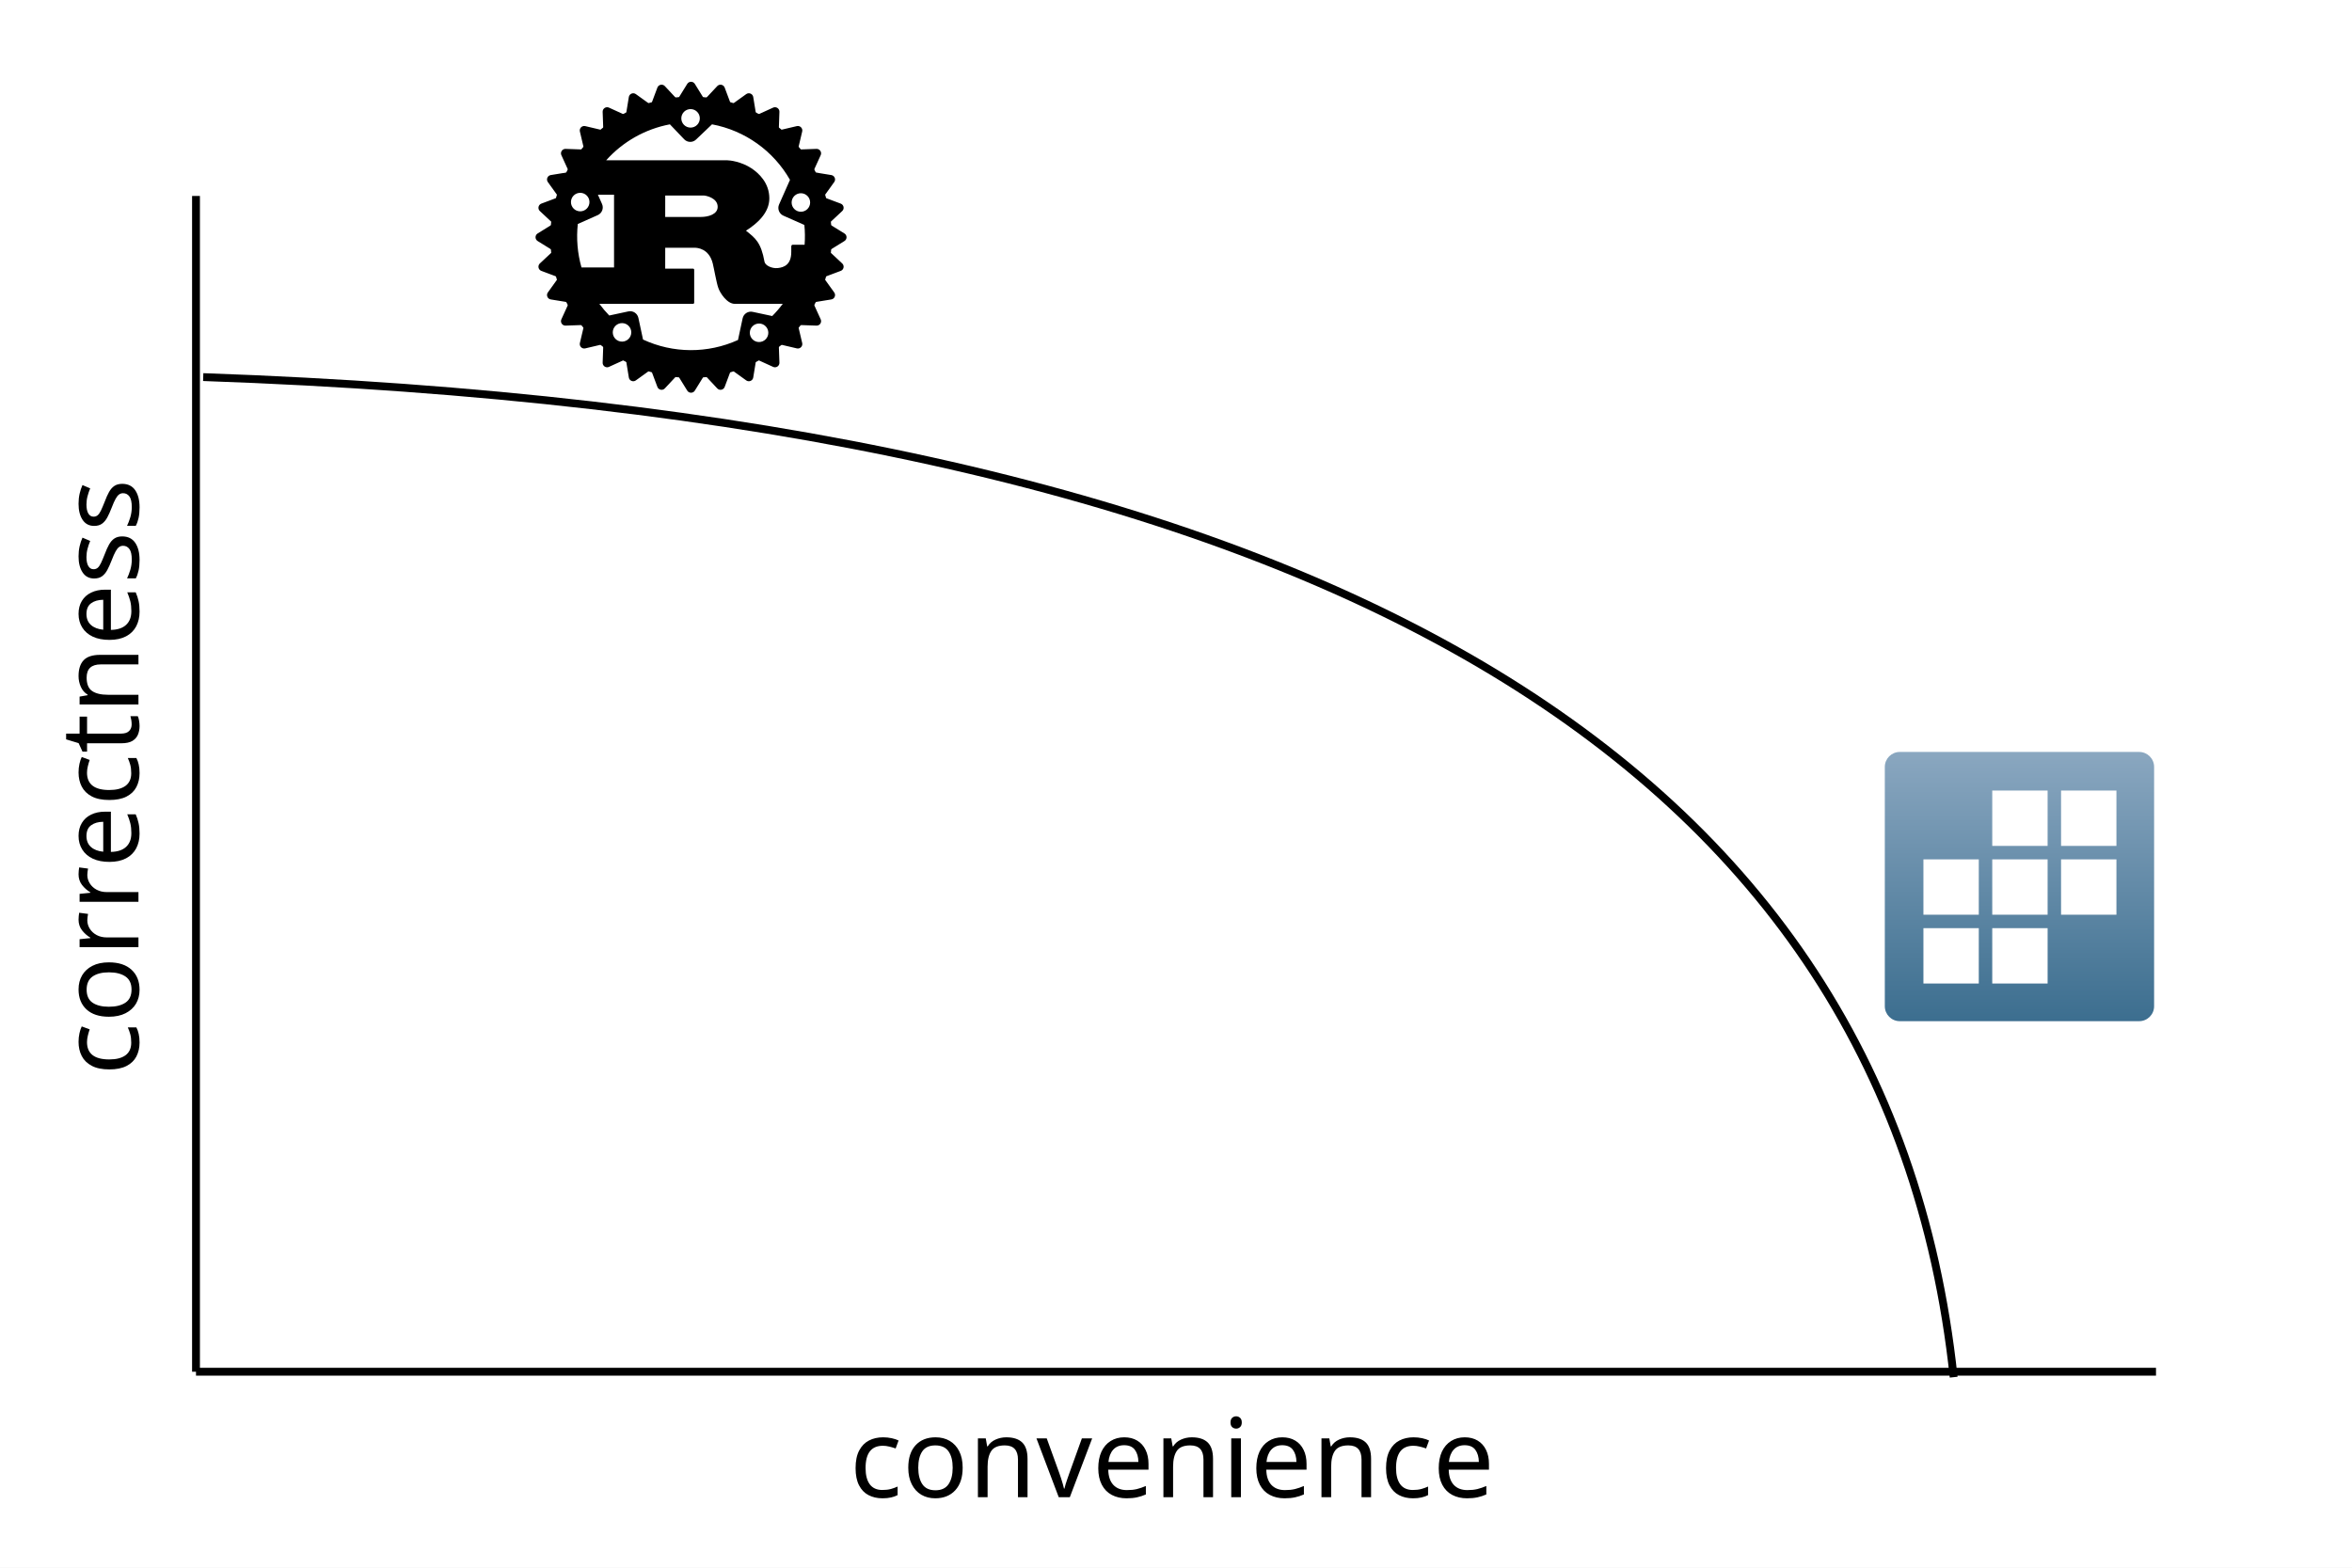
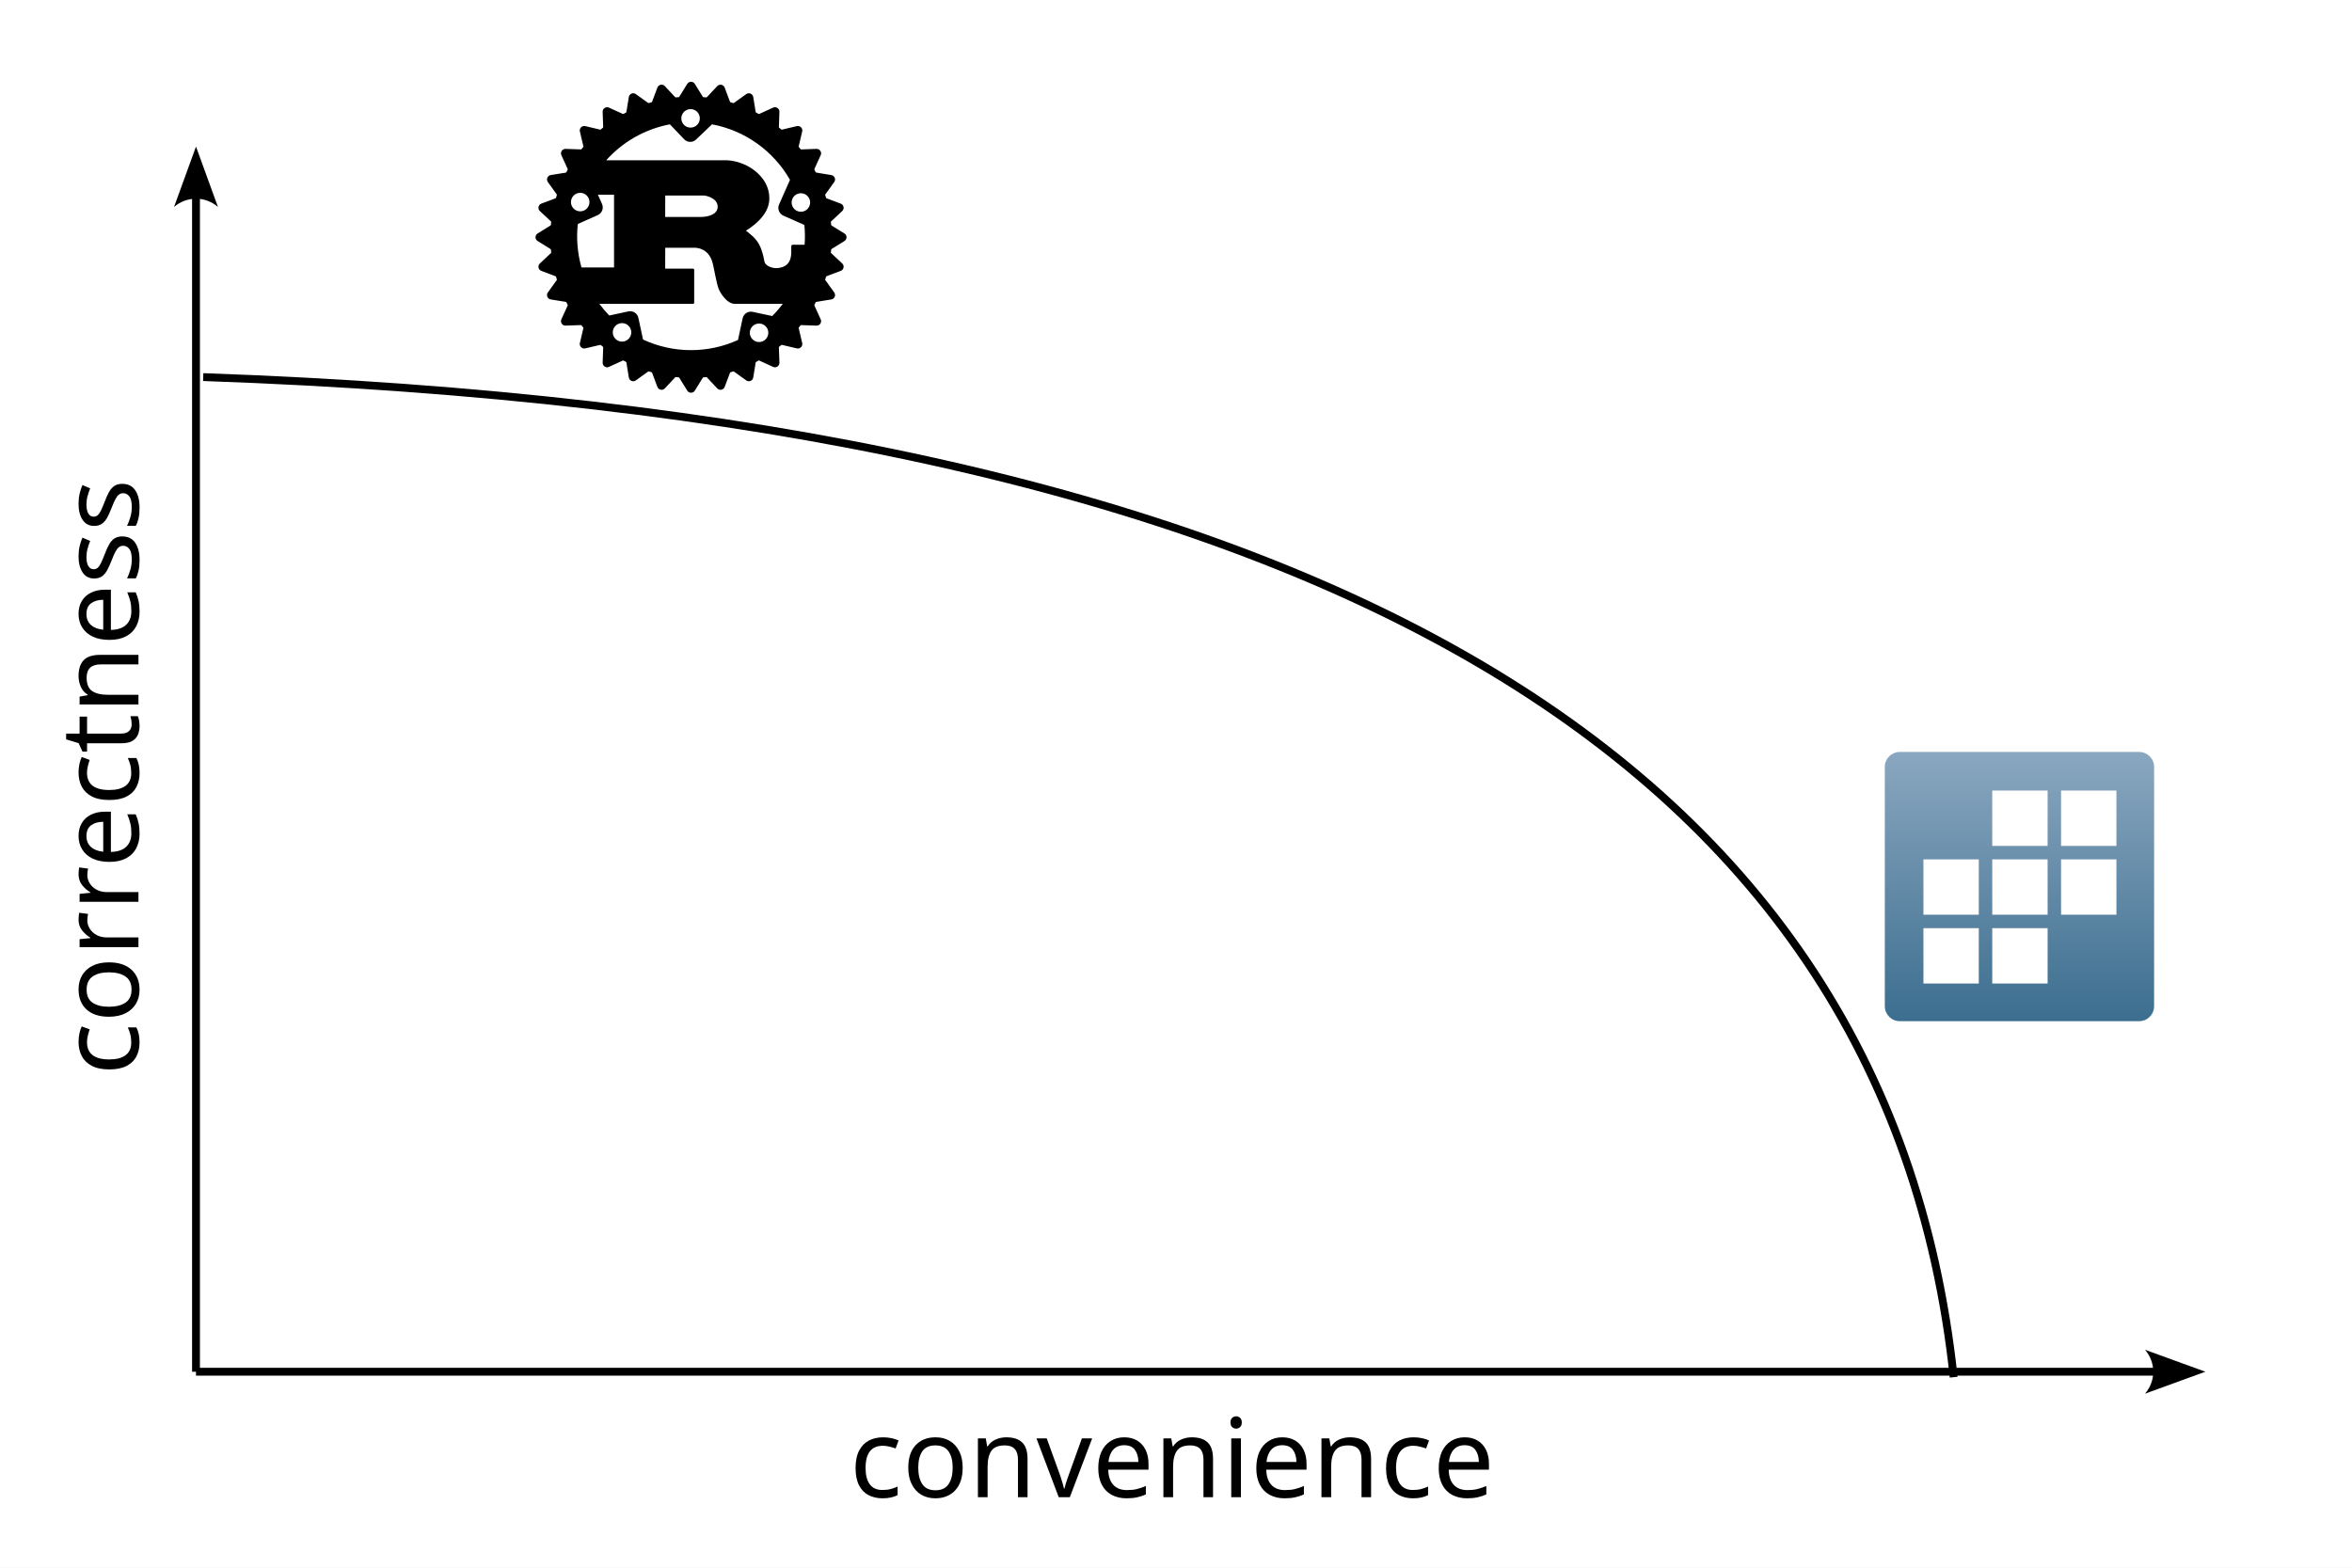
<svg xmlns="http://www.w3.org/2000/svg" width="600" height="400" version="1.1" id="svg3">
  <defs id="defs3">
+     <marker style="overflow:visible" id="ConcaveTriangle" refX="0" refY="0" orient="auto-start-reverse" markerWidth="1" markerHeight="1" viewBox="0 0 1 1" preserveAspectRatio="xMidYMid">
+       <path transform="scale(0.7)" d="M -2,-4 9,0 -2,4 c 2,-2.33 2,-5.66 0,-8 z" style="fill:context-stroke;fill-rule:evenodd;stroke:none" id="path7" />
+     </marker>
    <linearGradient id="a" x1="16" y1="2" x2="16" y2="30" gradientUnits="userSpaceOnUse" gradientTransform="matrix(2.453493,0,0,2.453493,199.093,-59.90699)">
      <stop offset="0" stop-color="#8aa7c0" id="stop1" />
      <stop offset="1" stop-color="#3c6e8f" id="stop2" />
    </linearGradient>
  </defs>
  <rect width="100%" height="100%" fill="white" id="rect1" />
  <g id="g3" transform="translate(276.8196,246.8607)">
    <rect x="204" y="-55" width="68.698" height="68.698" rx="3.818" ry="3.818" style="fill:url(#a);stroke-width:2.453" id="rect2" />
    <rect x="231.408" y="-45.149" width="14.122" height="14.122" style="fill:#ffffff;stroke-width:2.453" id="rect3" />
    <rect x="248.963" y="-45.149" width="14.122" height="14.122" style="fill:#ffffff;stroke-width:2.453" id="rect4" />
    <rect x="248.963" y="-27.592" width="14.122" height="14.122" style="fill:#ffffff;stroke-width:2.453" id="rect5" />
    <rect x="231.408" y="-27.592" width="14.122" height="14.122" style="fill:#ffffff;stroke-width:2.453" id="rect6" />
    <rect x="213.851" y="-27.592" width="14.122" height="14.122" style="fill:#ffffff;stroke-width:2.453" id="rect7" />
    <rect x="213.851" y="-10.037" width="14.122" height="14.122" style="fill:#ffffff;stroke-width:2.453" id="rect8" />
    <rect x="231.408" y="-10.037" width="14.122" height="14.122" style="fill:#ffffff;stroke-width:2.453" id="rect9" />
  </g>
-   <line x1="50" y1="350" x2="550" y2="350" stroke="black" id="line1" style="stroke-width:2;stroke-dasharray:none" />
-   <line x1="50" y1="350" x2="50" y2="50" stroke="black" id="line2" style="stroke-width:2;stroke-dasharray:none" />
+   <line x1="50" y1="350" x2="550" y2="350" stroke="black" id="line1" style="stroke-width:2;stroke-dasharray:none;marker-mid:;stroke-dashoffset:0;marker-end:url(#ConcaveTriangle)" />
+   <line x1="50" y1="350" x2="50" y2="50" stroke="black" id="line2" style="stroke-width:2;stroke-dasharray:none;marker-end:url(#ConcaveTriangle)" />
  <text x="298.993" y="382.014" font-family="'Px Grotesk'" font-size="28px" text-anchor="middle" id="text2">convenience</text>
  <text x="-198.305" y="35.322" font-family="'Px Grotesk'" font-size="28px" text-anchor="middle" transform="rotate(-90)" id="text3">correctness</text>
  <path d="M 51.84,96.216 Q 472.739,110.872 498.386,351.391" stroke="#000000" stroke-width="1.42" fill="none" id="path3" style="stroke-width:2;stroke-dasharray:none" />
  <path d="m 176.285,24.648 c -19.784,0 -35.887,16.11 -35.887,35.887 0,19.777 16.11,35.887 35.887,35.887 19.777,0 35.887,-16.11 35.887,-35.887 0,-19.777 -16.11,-35.887 -35.887,-35.887 z m -0.053,3.189 a 2.353,2.361 0 0 1 2.293,2.361 2.361,2.361 0 0 1 -4.722,0 2.361,2.361 0 0 1 2.429,-2.361 z m 5.405,3.887 a 29.054,29.054 0 0 1 19.891,14.166 l -2.786,6.286 c -0.478,1.086 0.015,2.361 1.093,2.847 l 5.36,2.376 a 29.054,29.054 0 0 1 0.061,5.041 h -2.984 c -0.296,0 -0.418,0.197 -0.418,0.486 v 1.367 c 0,3.219 -1.814,3.925 -3.409,4.1 -1.518,0.175 -3.196,-0.638 -3.409,-1.564 -0.896,-5.033 -2.384,-6.104 -4.737,-7.964 2.923,-1.852 5.96,-4.593 5.96,-8.252 0,-3.955 -2.71,-6.445 -4.555,-7.668 -2.596,-1.708 -5.466,-2.05 -6.24,-2.05 h -30.823 a 29.054,29.054 0 0 1 16.254,-9.171 l 3.636,3.811 c 0.82,0.858 2.179,0.896 3.037,0.068 z m -33.556,17.476 a 2.361,2.361 0 0 1 2.293,2.361 2.361,2.361 0 0 1 -4.722,0 2.361,2.361 0 0 1 2.429,-2.361 z m 56.293,0.106 a 2.361,2.361 0 0 1 2.293,2.361 2.361,2.361 0 0 1 -4.722,0 2.361,2.361 0 0 1 2.429,-2.361 z m -51.845,0.38 h 4.115 v 18.554 H 148.34 a 29.054,29.054 0 0 1 -0.941,-11.092 l 5.087,-2.262 c 1.086,-0.486 1.579,-1.754 1.093,-2.839 z m 17.173,0.197 h 9.801 c 0.509,0 3.576,0.585 3.576,2.885 0,1.906 -2.353,2.589 -4.289,2.589 h -9.095 z m 0,13.331 h 7.508 c 0.683,0 3.667,0.197 4.616,4.008 0.296,1.169 0.957,4.98 1.404,6.203 0.448,1.367 2.262,4.1 4.198,4.1 h 12.253 a 29.054,29.054 0 0 1 -2.688,3.113 l -4.988,-1.07 c -1.162,-0.251 -2.308,0.493 -2.558,1.655 l -1.184,5.527 a 29.054,29.054 0 0 1 -24.225,-0.114 l -1.184,-5.527 c -0.251,-1.162 -1.389,-1.906 -2.551,-1.655 l -4.882,1.048 a 29.054,29.054 0 0 1 -2.52,-2.976 h 23.74 c 0.266,0 0.448,-0.045 0.448,-0.296 v -8.397 c 0,-0.243 -0.182,-0.296 -0.448,-0.296 h -6.947 z m -10.955,19.23 a 2.361,2.361 0 0 1 2.293,2.361 2.361,2.361 0 0 1 -4.722,0 2.361,2.361 0 0 1 2.429,-2.361 z m 34.96,0.106 a 2.361,2.361 0 0 1 2.293,2.361 2.361,2.361 0 0 1 -4.722,0 2.361,2.361 0 0 1 2.429,-2.361 z" id="path1" style="stroke-width:0.759" />
  <path d="m 210.168,60.535 a 33.882,33.882 0 0 1 -33.882,33.882 33.882,33.882 0 0 1 -33.882,-33.882 33.882,33.882 0 0 1 33.882,-33.882 33.882,33.882 0 0 1 33.882,33.882 z m -0.638,-3.272 5.284,3.272 -5.284,3.272 4.54,4.244 -5.815,2.179 3.629,5.049 -6.142,1.002 2.581,5.663 -6.218,-0.22 1.427,6.058 -6.058,-1.427 0.22,6.218 -5.663,-2.581 -1.002,6.142 -5.049,-3.629 -2.179,5.815 -4.244,-4.54 -3.272,5.284 -3.272,-5.284 -4.244,4.54 -2.179,-5.815 -5.049,3.629 -1.002,-6.142 -5.663,2.581 0.22,-6.218 -6.058,1.427 1.427,-6.058 -6.218,0.22 2.581,-5.663 -6.142,-1.002 3.629,-5.049 -5.815,-2.179 4.54,-4.244 -5.284,-3.272 5.284,-3.272 -4.54,-4.244 5.815,-2.179 -3.629,-5.049 6.142,-1.002 -2.581,-5.663 6.218,0.22 -1.427,-6.058 6.058,1.427 -0.22,-6.218 5.663,2.581 1.002,-6.142 5.049,3.629 2.179,-5.815 4.244,4.54 3.272,-5.284 3.272,5.284 4.244,-4.54 2.179,5.815 5.049,-3.629 1.002,6.142 5.663,-2.581 -0.22,6.218 6.058,-1.427 -1.427,6.058 6.218,-0.22 -2.581,5.663 6.142,1.002 -3.629,5.049 5.815,2.179 z" fill-rule="evenodd" stroke="#000000" stroke-linecap="round" stroke-linejoin="round" stroke-width="2.278" id="path2" />
</svg>
